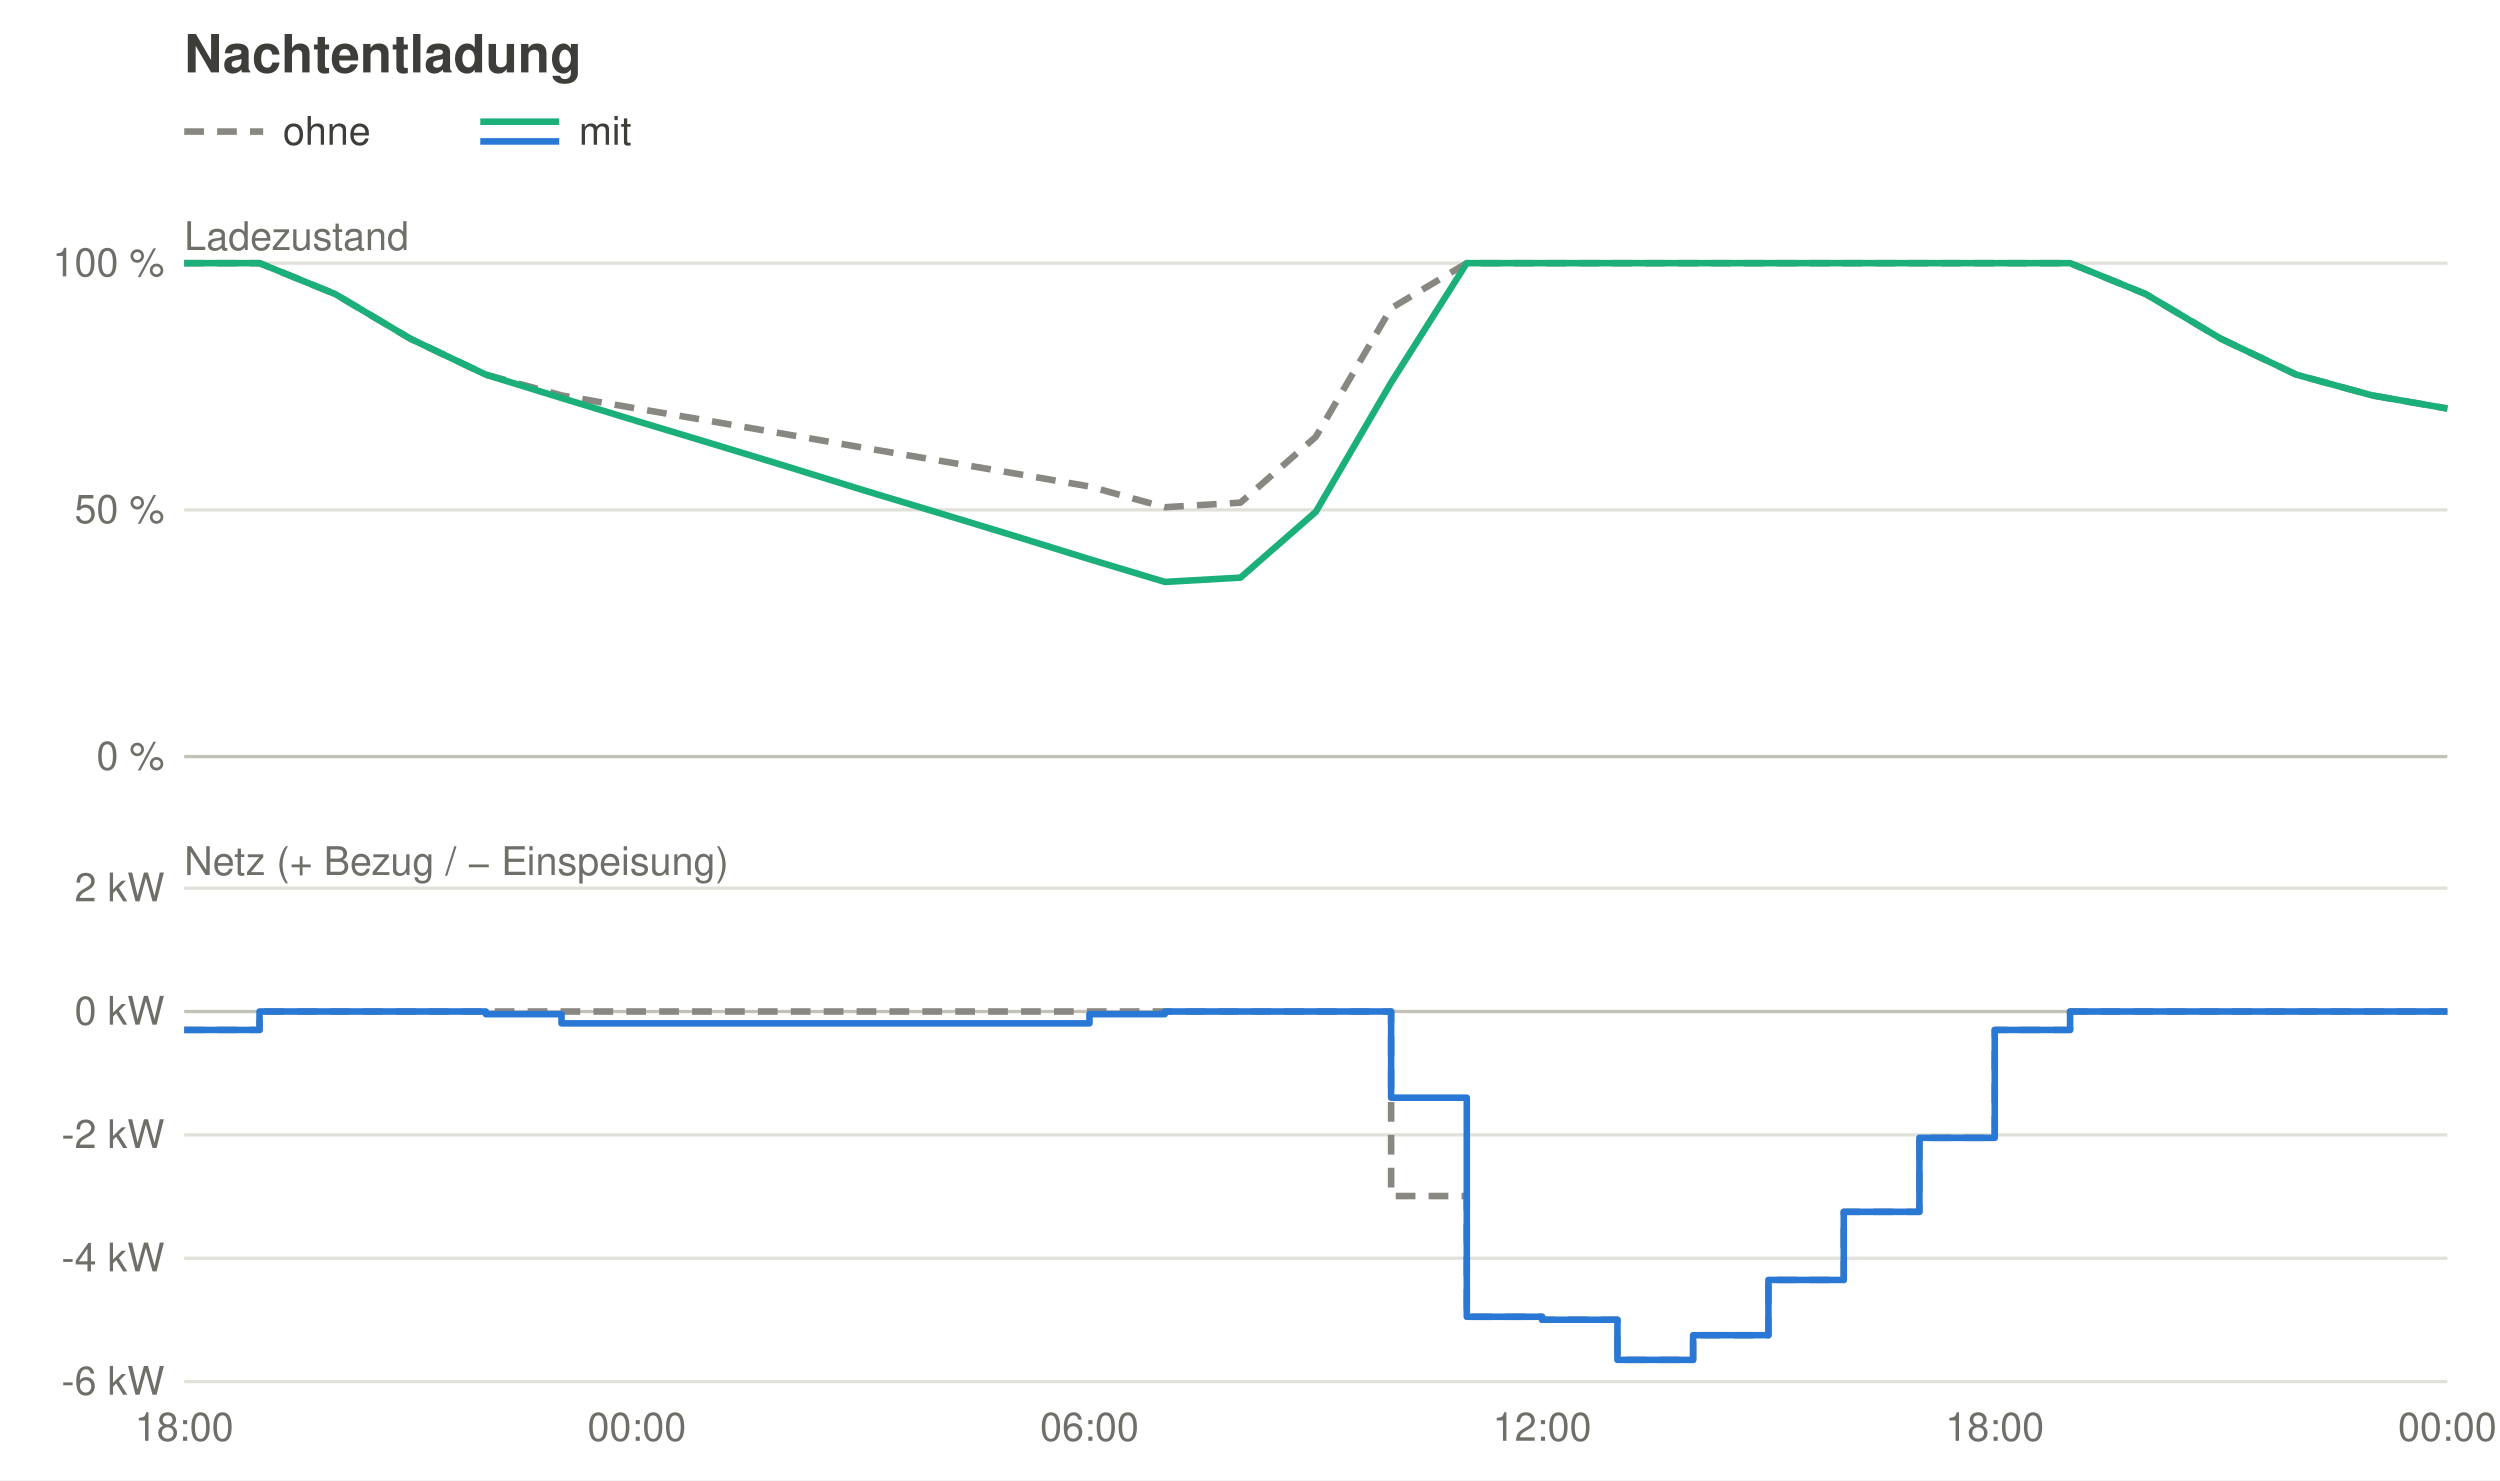
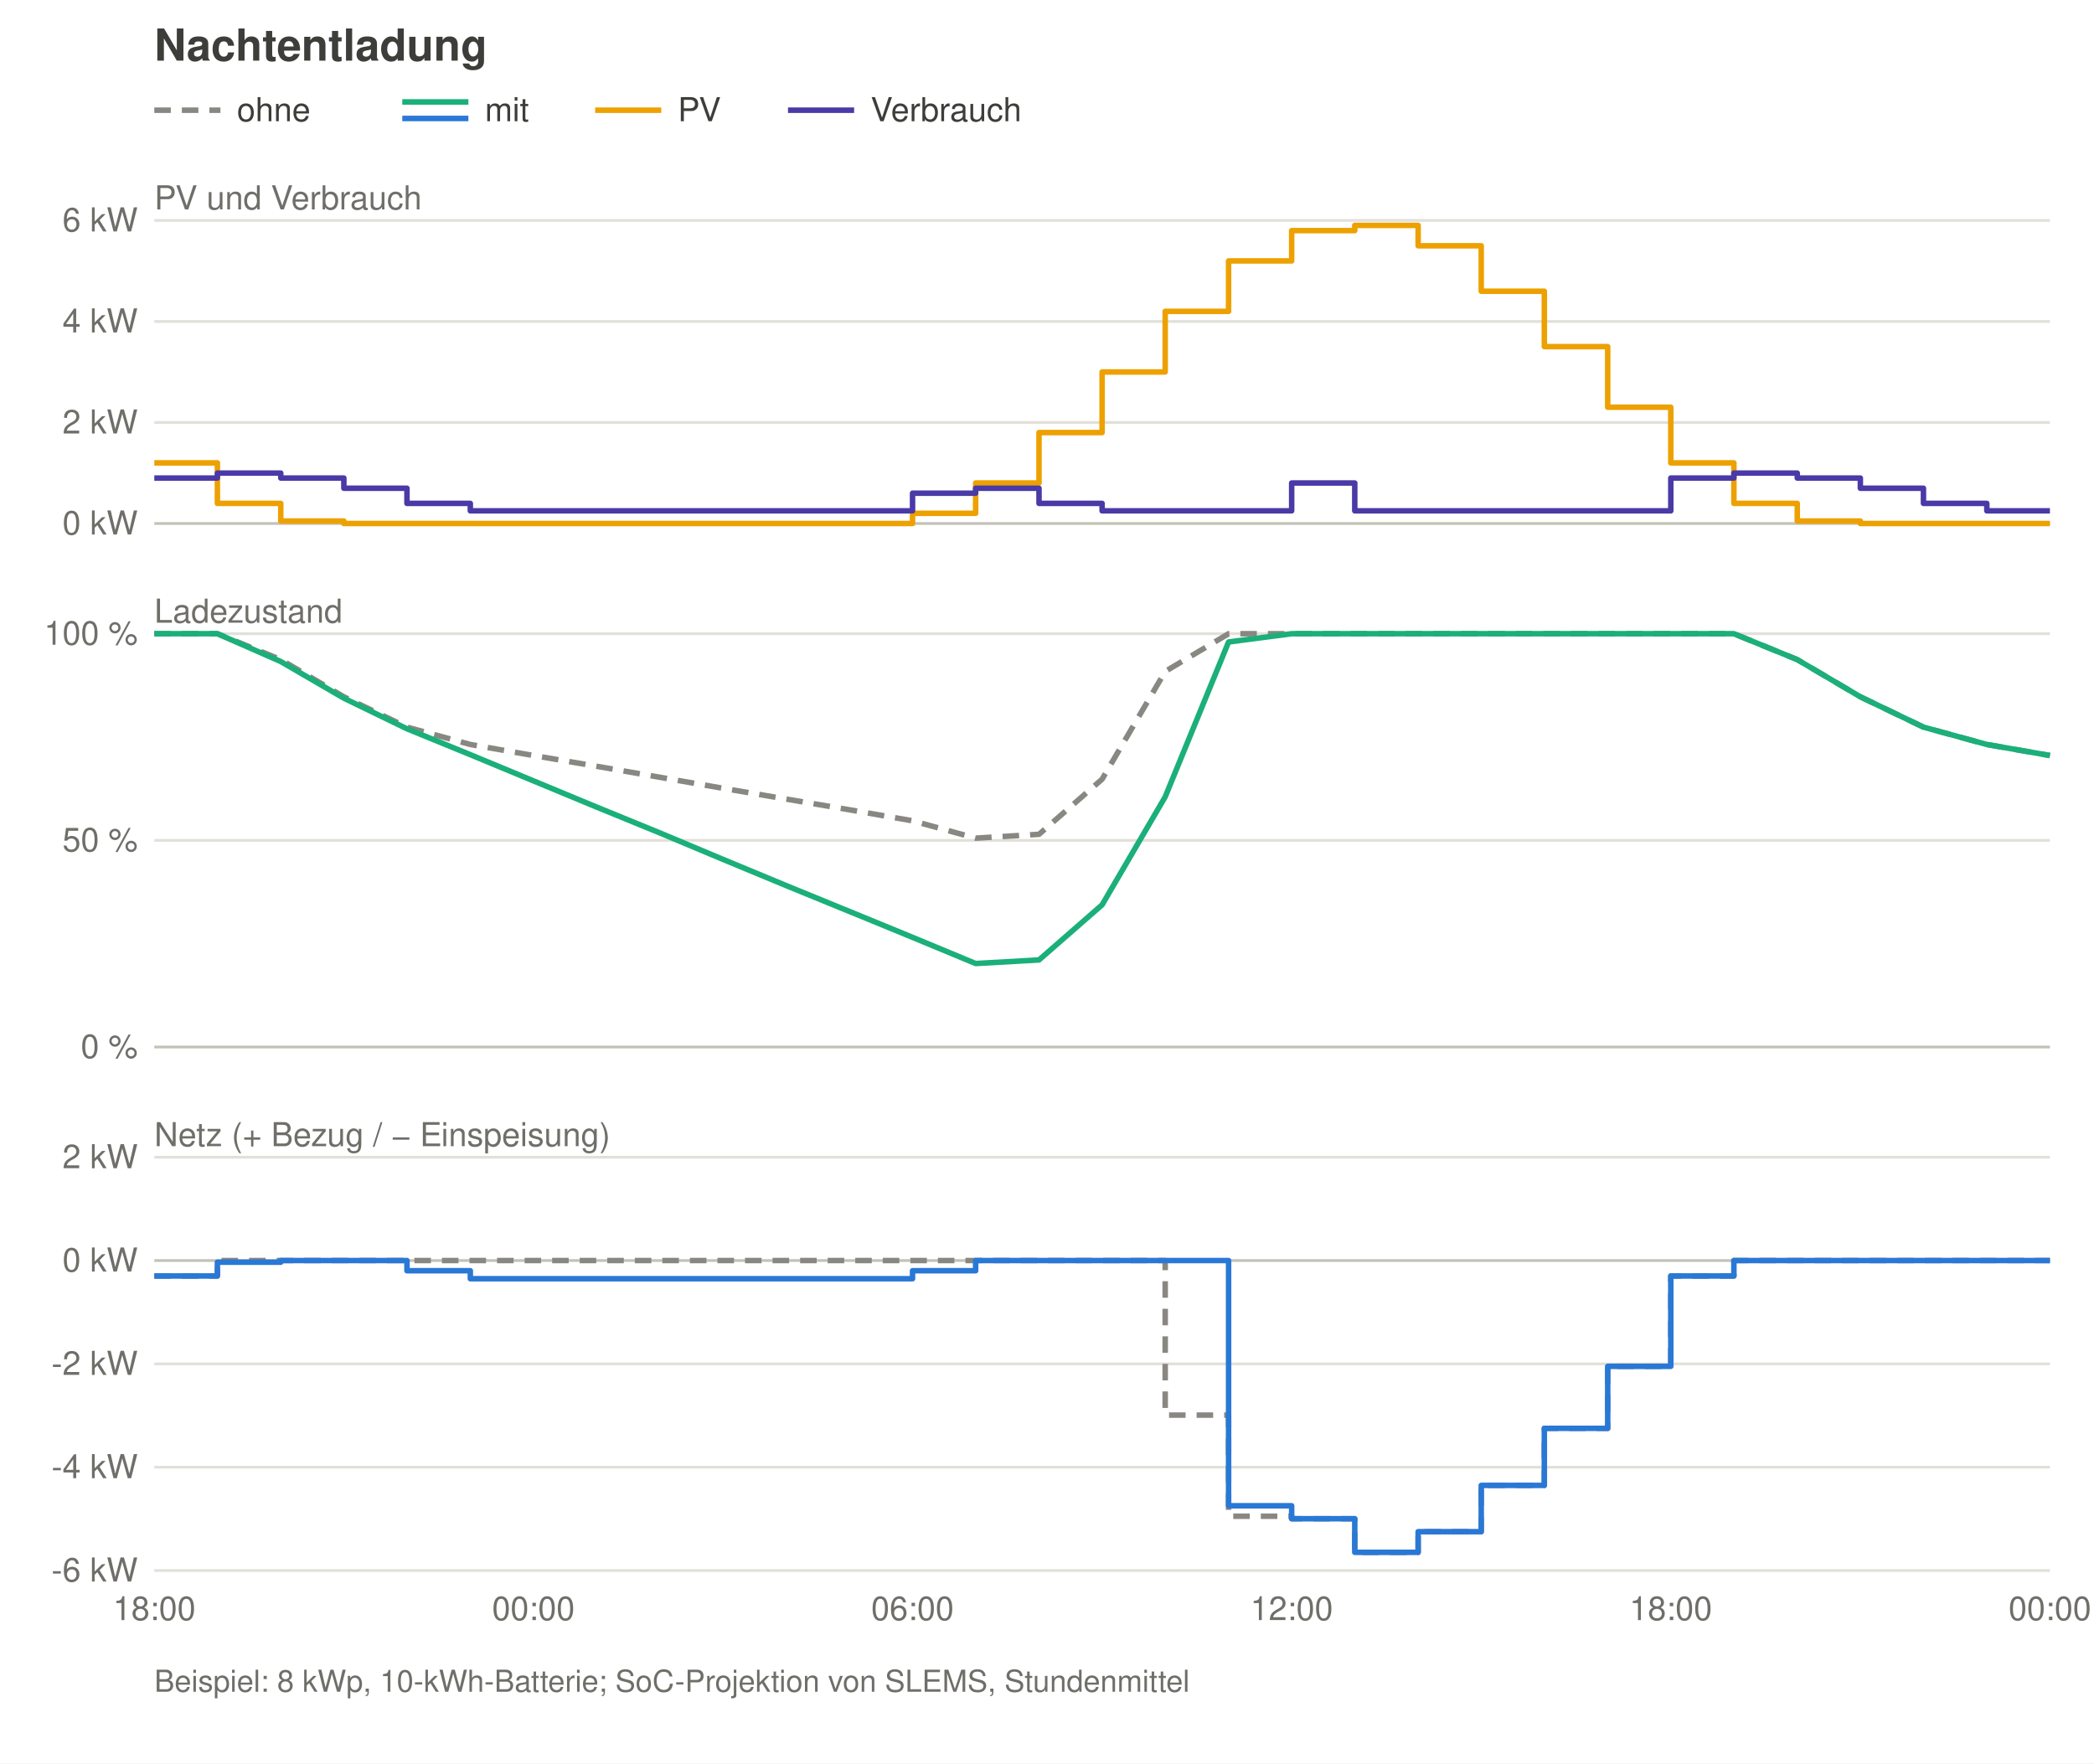
- <svg xmlns="http://www.w3.org/2000/svg" viewBox="0 0 760 450" width="760" height="450" font-family="Helvetica, Arial, sans-serif" font-size="12">
-   <rect width="760" height="450" fill="#ffffff" />
+ <svg xmlns="http://www.w3.org/2000/svg" viewBox="0 0 760 640" width="760" height="640" font-family="Helvetica, Arial, sans-serif" font-size="12">
+   <rect width="760" height="640" fill="#ffffff" />
  <text x="56" y="22" font-size="16" font-weight="bold" fill="#3d3d3a">Nachtentladung</text>
  <polyline points="56.0,40.0 80.0,40.0" fill="none" stroke="#898781" stroke-width="2" stroke-linejoin="round" stroke-dasharray="6 4" />
  <text x="86" y="44" fill="#3d3d3a">ohne</text>
  <polyline points="146.0,37.0 170.0,37.0" fill="none" stroke="#1baf7a" stroke-width="2" stroke-linejoin="round" />
  <polyline points="146.0,43.0 170.0,43.0" fill="none" stroke="#2a78d6" stroke-width="2" stroke-linejoin="round" />
  <text x="176" y="44" fill="#3d3d3a">mit</text>
-   <text x="56" y="76" fill="#6f6e69">Ladezustand</text>
-   <line x1="56" x2="744" y1="230.0" y2="230.0" stroke="#c3c2b7" />
-   <text x="50" y="234.0" text-anchor="end" fill="#6f6e69">0 %</text>
-   <line x1="56" x2="744" y1="155.0" y2="155.0" stroke="#e1e0d9" />
-   <text x="50" y="159.0" text-anchor="end" fill="#6f6e69">50 %</text>
+   <polyline points="216.0,40.0 240.0,40.0" fill="none" stroke="#eda100" stroke-width="2" stroke-linejoin="round" />
+   <text x="246" y="44" fill="#3d3d3a">PV</text>
+   <polyline points="286.0,40.0 310.0,40.0" fill="none" stroke="#4a3aa7" stroke-width="2" stroke-linejoin="round" />
+   <text x="316" y="44" fill="#3d3d3a">Verbrauch</text>
+   <text x="56" y="76" fill="#6f6e69">PV und Verbrauch</text>
+   <line x1="56" x2="744" y1="190.0" y2="190.0" stroke="#c3c2b7" />
+   <text x="50" y="194.0" text-anchor="end" fill="#6f6e69">0 kW</text>
+   <line x1="56" x2="744" y1="153.333" y2="153.333" stroke="#e1e0d9" />
+   <text x="50" y="157.333" text-anchor="end" fill="#6f6e69">2 kW</text>
+   <line x1="56" x2="744" y1="116.667" y2="116.667" stroke="#e1e0d9" />
+   <text x="50" y="120.667" text-anchor="end" fill="#6f6e69">4 kW</text>
  <line x1="56" x2="744" y1="80.0" y2="80.0" stroke="#e1e0d9" />
-   <text x="50" y="84.0" text-anchor="end" fill="#6f6e69">100 %</text>
-   <polyline points="56.0,80.0 78.9,80.0 101.9,89.4 124.8,103.0 147.7,113.9 170.7,120.2 193.6,124.2 216.5,128.1 239.5,132.1 262.4,136.1 285.3,140.0 308.3,143.9 331.2,147.9 354.1,154.2 377.1,152.8 400.0,132.8 422.9,93.7 445.9,80.0 468.8,80.0 491.7,80.0 514.7,80.0 537.6,80.0 560.5,80.0 583.5,80.0 606.4,80.0 629.3,80.0 652.3,89.4 675.2,103.0 698.1,113.9 721.1,120.2 744.0,124.2" fill="none" stroke="#898781" stroke-width="2" stroke-linejoin="round" stroke-dasharray="6 4" />
-   <polyline points="56.0,80.0 78.9,80.0 101.9,89.4 124.8,103.0 147.7,113.9 170.7,121.0 193.6,128.0 216.5,134.9 239.5,141.9 262.4,149.0 285.3,155.9 308.3,162.9 331.2,170.0 354.1,176.9 377.1,175.6 400.0,155.6 422.9,116.3 445.9,80.0 468.8,80.0 491.7,80.0 514.7,80.0 537.6,80.0 560.5,80.0 583.5,80.0 606.4,80.0 629.3,80.0 652.3,89.4 675.2,103.0 698.1,113.9 721.1,120.2 744.0,124.2" fill="none" stroke="#1baf7a" stroke-width="2" stroke-linejoin="round" />
-   <text x="56" y="266" fill="#6f6e69">Netz (+ Bezug / − Einspeisung)</text>
+   <text x="50" y="84.0" text-anchor="end" fill="#6f6e69">6 kW</text>
+   <polyline points="56.0,168.0 78.9,168.0 78.9,182.7 101.9,182.7 101.9,189.1 124.8,189.1 124.8,190.0 147.7,190.0 147.7,190.0 170.7,190.0 170.7,190.0 193.6,190.0 193.6,190.0 216.5,190.0 216.5,190.0 239.5,190.0 239.5,190.0 262.4,190.0 262.4,190.0 285.3,190.0 285.3,190.0 308.3,190.0 308.3,190.0 331.2,190.0 331.2,186.3 354.1,186.3 354.1,175.3 377.1,175.3 377.1,157.0 400.0,157.0 400.0,135.0 422.9,135.0 422.9,113.0 445.9,113.0 445.9,94.7 468.8,94.7 468.8,83.7 491.7,83.7 491.7,81.8 514.7,81.8 514.7,89.2 537.6,89.2 537.6,105.7 560.5,105.7 560.5,125.8 583.5,125.8 583.5,147.8 606.4,147.8 606.4,168.0 629.3,168.0 629.3,182.7 652.3,182.7 652.3,189.1 675.2,189.1 675.2,190.0 698.1,190.0 698.1,190.0 721.1,190.0 721.1,190.0 744.0,190.0" fill="none" stroke="#eda100" stroke-width="2" stroke-linejoin="round" />
+   <polyline points="56.0,173.5 78.9,173.5 78.9,171.7 101.9,171.7 101.9,173.5 124.8,173.5 124.8,177.2 147.7,177.2 147.7,182.7 170.7,182.7 170.7,185.4 193.6,185.4 193.6,185.4 216.5,185.4 216.5,185.4 239.5,185.4 239.5,185.4 262.4,185.4 262.4,185.4 285.3,185.4 285.3,185.4 308.3,185.4 308.3,185.4 331.2,185.4 331.2,179.0 354.1,179.0 354.1,177.2 377.1,177.2 377.1,182.7 400.0,182.7 400.0,185.4 422.9,185.4 422.9,185.4 445.9,185.4 445.9,185.4 468.8,185.4 468.8,175.3 491.7,175.3 491.7,185.4 514.7,185.4 514.7,185.4 537.6,185.4 537.6,185.4 560.5,185.4 560.5,185.4 583.5,185.4 583.5,185.4 606.4,185.4 606.4,173.5 629.3,173.5 629.3,171.7 652.3,171.7 652.3,173.5 675.2,173.5 675.2,177.2 698.1,177.2 698.1,182.7 721.1,182.7 721.1,185.4 744.0,185.4" fill="none" stroke="#4a3aa7" stroke-width="2" stroke-linejoin="round" />
+   <text x="56" y="226" fill="#6f6e69">Ladezustand</text>
+   <line x1="56" x2="744" y1="380.0" y2="380.0" stroke="#c3c2b7" />
+   <text x="50" y="384.0" text-anchor="end" fill="#6f6e69">0 %</text>
+   <line x1="56" x2="744" y1="305.0" y2="305.0" stroke="#e1e0d9" />
+   <text x="50" y="309.0" text-anchor="end" fill="#6f6e69">50 %</text>
+   <line x1="56" x2="744" y1="230.0" y2="230.0" stroke="#e1e0d9" />
+   <text x="50" y="234.0" text-anchor="end" fill="#6f6e69">100 %</text>
+   <polyline points="56.0,230.0 78.9,230.0 101.9,239.4 124.8,252.9 147.7,263.9 170.7,270.2 193.6,274.2 216.5,278.1 239.5,282.1 262.4,286.1 285.3,290.0 308.3,293.9 331.2,297.9 354.1,304.2 377.1,302.8 400.0,282.8 422.9,243.7 445.9,230.0 468.8,230.0 491.7,230.0 514.7,230.0 537.6,230.0 560.5,230.0 583.5,230.0 606.4,230.0 629.3,230.0 652.3,239.4 675.2,252.9 698.1,263.9 721.1,270.2 744.0,274.2" fill="none" stroke="#898781" stroke-width="2" stroke-linejoin="round" stroke-dasharray="6 4" />
+   <polyline points="56.0,230.0 78.9,230.0 101.9,240.1 124.8,253.4 147.7,264.5 170.7,273.9 193.6,283.4 216.5,292.9 239.5,302.3 262.4,311.9 285.3,321.4 308.3,330.8 331.2,340.2 354.1,349.7 377.1,348.4 400.0,328.4 422.9,289.2 445.9,233.0 468.8,230.0 491.7,230.0 514.7,230.0 537.6,230.0 560.5,230.0 583.5,230.0 606.4,230.0 629.3,230.0 652.3,239.4 675.2,252.9 698.1,263.9 721.1,270.2 744.0,274.2" fill="none" stroke="#1baf7a" stroke-width="2" stroke-linejoin="round" />
+   <text x="56" y="416" fill="#6f6e69">Netz (+ Bezug / − Einspeisung)</text>
+   <line x1="56" x2="744" y1="570.0" y2="570.0" stroke="#e1e0d9" />
+   <text x="50" y="574.0" text-anchor="end" fill="#6f6e69">-6 kW</text>
+   <line x1="56" x2="744" y1="532.5" y2="532.5" stroke="#e1e0d9" />
+   <text x="50" y="536.5" text-anchor="end" fill="#6f6e69">-4 kW</text>
+   <line x1="56" x2="744" y1="495.0" y2="495.0" stroke="#e1e0d9" />
+   <text x="50" y="499.0" text-anchor="end" fill="#6f6e69">-2 kW</text>
+   <line x1="56" x2="744" y1="457.5" y2="457.5" stroke="#c3c2b7" />
+   <text x="50" y="461.5" text-anchor="end" fill="#6f6e69">0 kW</text>
  <line x1="56" x2="744" y1="420.0" y2="420.0" stroke="#e1e0d9" />
-   <text x="50" y="424.0" text-anchor="end" fill="#6f6e69">-6 kW</text>
-   <line x1="56" x2="744" y1="382.5" y2="382.5" stroke="#e1e0d9" />
-   <text x="50" y="386.5" text-anchor="end" fill="#6f6e69">-4 kW</text>
-   <line x1="56" x2="744" y1="345.0" y2="345.0" stroke="#e1e0d9" />
-   <text x="50" y="349.0" text-anchor="end" fill="#6f6e69">-2 kW</text>
-   <line x1="56" x2="744" y1="307.5" y2="307.5" stroke="#c3c2b7" />
-   <text x="50" y="311.5" text-anchor="end" fill="#6f6e69">0 kW</text>
-   <line x1="56" x2="744" y1="270.0" y2="270.0" stroke="#e1e0d9" />
-   <text x="50" y="274.0" text-anchor="end" fill="#6f6e69">2 kW</text>
-   <polyline points="56.0,313.1 78.9,313.1 78.9,307.5 101.9,307.5 101.9,307.5 124.8,307.5 124.8,307.5 147.7,307.5 147.7,307.5 170.7,307.5 170.7,307.5 193.6,307.5 193.6,307.5 216.5,307.5 216.5,307.5 239.5,307.5 239.5,307.5 262.4,307.5 262.4,307.5 285.3,307.5 285.3,307.5 308.3,307.5 308.3,307.5 331.2,307.5 331.2,307.5 354.1,307.5 354.1,307.5 377.1,307.5 377.1,307.5 400.0,307.5 400.0,307.5 422.9,307.5 422.9,363.6 445.9,363.6 445.9,400.3 468.8,400.3 468.8,401.2 491.7,401.2 491.7,413.4 514.7,413.4 514.7,405.9 537.6,405.9 537.6,389.1 560.5,389.1 560.5,368.4 583.5,368.4 583.5,345.9 606.4,345.9 606.4,313.1 629.3,313.1 629.3,307.5 652.3,307.5 652.3,307.5 675.2,307.5 675.2,307.5 698.1,307.5 698.1,307.5 721.1,307.5 721.1,307.5 744.0,307.5" fill="none" stroke="#898781" stroke-width="2" stroke-linejoin="round" stroke-dasharray="6 4" />
-   <polyline points="56.0,313.1 78.9,313.1 78.9,307.5 101.9,307.5 101.9,307.5 124.8,307.5 124.8,307.5 147.7,307.5 147.7,308.3 170.7,308.3 170.7,311.1 193.6,311.1 193.6,311.1 216.5,311.1 216.5,311.1 239.5,311.1 239.5,311.1 262.4,311.1 262.4,311.1 285.3,311.1 285.3,311.1 308.3,311.1 308.3,311.1 331.2,311.1 331.2,308.3 354.1,308.3 354.1,307.5 377.1,307.5 377.1,307.5 400.0,307.5 400.0,307.5 422.9,307.5 422.9,333.7 445.9,333.7 445.9,400.3 468.8,400.3 468.8,401.2 491.7,401.2 491.7,413.4 514.7,413.4 514.7,405.9 537.6,405.9 537.6,389.1 560.5,389.1 560.5,368.4 583.5,368.4 583.5,345.9 606.4,345.9 606.4,313.1 629.3,313.1 629.3,307.5 652.3,307.5 652.3,307.5 675.2,307.5 675.2,307.5 698.1,307.5 698.1,307.5 721.1,307.5 721.1,307.5 744.0,307.5" fill="none" stroke="#2a78d6" stroke-width="2" stroke-linejoin="round" />
-   <text x="56.0" y="438" text-anchor="middle" fill="#6f6e69">18:00</text>
-   <text x="193.6" y="438" text-anchor="middle" fill="#6f6e69">00:00</text>
-   <text x="331.2" y="438" text-anchor="middle" fill="#6f6e69">06:00</text>
-   <text x="468.8" y="438" text-anchor="middle" fill="#6f6e69">12:00</text>
-   <text x="606.4" y="438" text-anchor="middle" fill="#6f6e69">18:00</text>
-   <text x="744.0" y="438" text-anchor="middle" fill="#6f6e69">00:00</text>
-   <text x="56" y="464" font-size="11" fill="#6f6e69">Beispiel: 8 kWp, 10-kWh-Batterie; SoC-Projektion von SLEMS, Stundenmittel</text>
+   <text x="50" y="424.0" text-anchor="end" fill="#6f6e69">2 kW</text>
+   <polyline points="56.0,463.1 78.9,463.1 78.9,457.5 101.9,457.5 101.9,457.5 124.8,457.5 124.8,457.5 147.7,457.5 147.7,457.5 170.7,457.5 170.7,457.5 193.6,457.5 193.6,457.5 216.5,457.5 216.5,457.5 239.5,457.5 239.5,457.5 262.4,457.5 262.4,457.5 285.3,457.5 285.3,457.5 308.3,457.5 308.3,457.5 331.2,457.5 331.2,457.5 354.1,457.5 354.1,457.5 377.1,457.5 377.1,457.5 400.0,457.5 400.0,457.5 422.9,457.5 422.9,513.6 445.9,513.6 445.9,550.3 468.8,550.3 468.8,551.2 491.7,551.2 491.7,563.4 514.7,563.4 514.7,555.9 537.6,555.9 537.6,539.1 560.5,539.1 560.5,518.4 583.5,518.4 583.5,495.9 606.4,495.9 606.4,463.1 629.3,463.1 629.3,457.5 652.3,457.5 652.3,457.5 675.2,457.5 675.2,457.5 698.1,457.5 698.1,457.5 721.1,457.5 721.1,457.5 744.0,457.5" fill="none" stroke="#898781" stroke-width="2" stroke-linejoin="round" stroke-dasharray="6 4" />
+   <polyline points="56.0,463.1 78.9,463.1 78.9,458.1 101.9,458.1 101.9,457.5 124.8,457.5 124.8,457.5 147.7,457.5 147.7,461.2 170.7,461.2 170.7,464.1 193.6,464.1 193.6,464.1 216.5,464.1 216.5,464.1 239.5,464.1 239.5,464.1 262.4,464.1 262.4,464.1 285.3,464.1 285.3,464.1 308.3,464.1 308.3,464.1 331.2,464.1 331.2,461.2 354.1,461.2 354.1,457.5 377.1,457.5 377.1,457.5 400.0,457.5 400.0,457.5 422.9,457.5 422.9,457.5 445.9,457.5 445.9,546.5 468.8,546.5 468.8,551.2 491.7,551.2 491.7,563.4 514.7,563.4 514.7,555.9 537.6,555.9 537.6,539.1 560.5,539.1 560.5,518.4 583.5,518.4 583.5,495.9 606.4,495.9 606.4,463.1 629.3,463.1 629.3,457.5 652.3,457.5 652.3,457.5 675.2,457.5 675.2,457.5 698.1,457.5 698.1,457.5 721.1,457.5 721.1,457.5 744.0,457.5" fill="none" stroke="#2a78d6" stroke-width="2" stroke-linejoin="round" />
+   <text x="56.0" y="588" text-anchor="middle" fill="#6f6e69">18:00</text>
+   <text x="193.6" y="588" text-anchor="middle" fill="#6f6e69">00:00</text>
+   <text x="331.2" y="588" text-anchor="middle" fill="#6f6e69">06:00</text>
+   <text x="468.8" y="588" text-anchor="middle" fill="#6f6e69">12:00</text>
+   <text x="606.4" y="588" text-anchor="middle" fill="#6f6e69">18:00</text>
+   <text x="744.0" y="588" text-anchor="middle" fill="#6f6e69">00:00</text>
+   <text x="56" y="614" font-size="11" fill="#6f6e69">Beispiel: 8 kWp, 10-kWh-Batterie; SoC-Projektion von SLEMS, Stundenmittel</text>
</svg>
